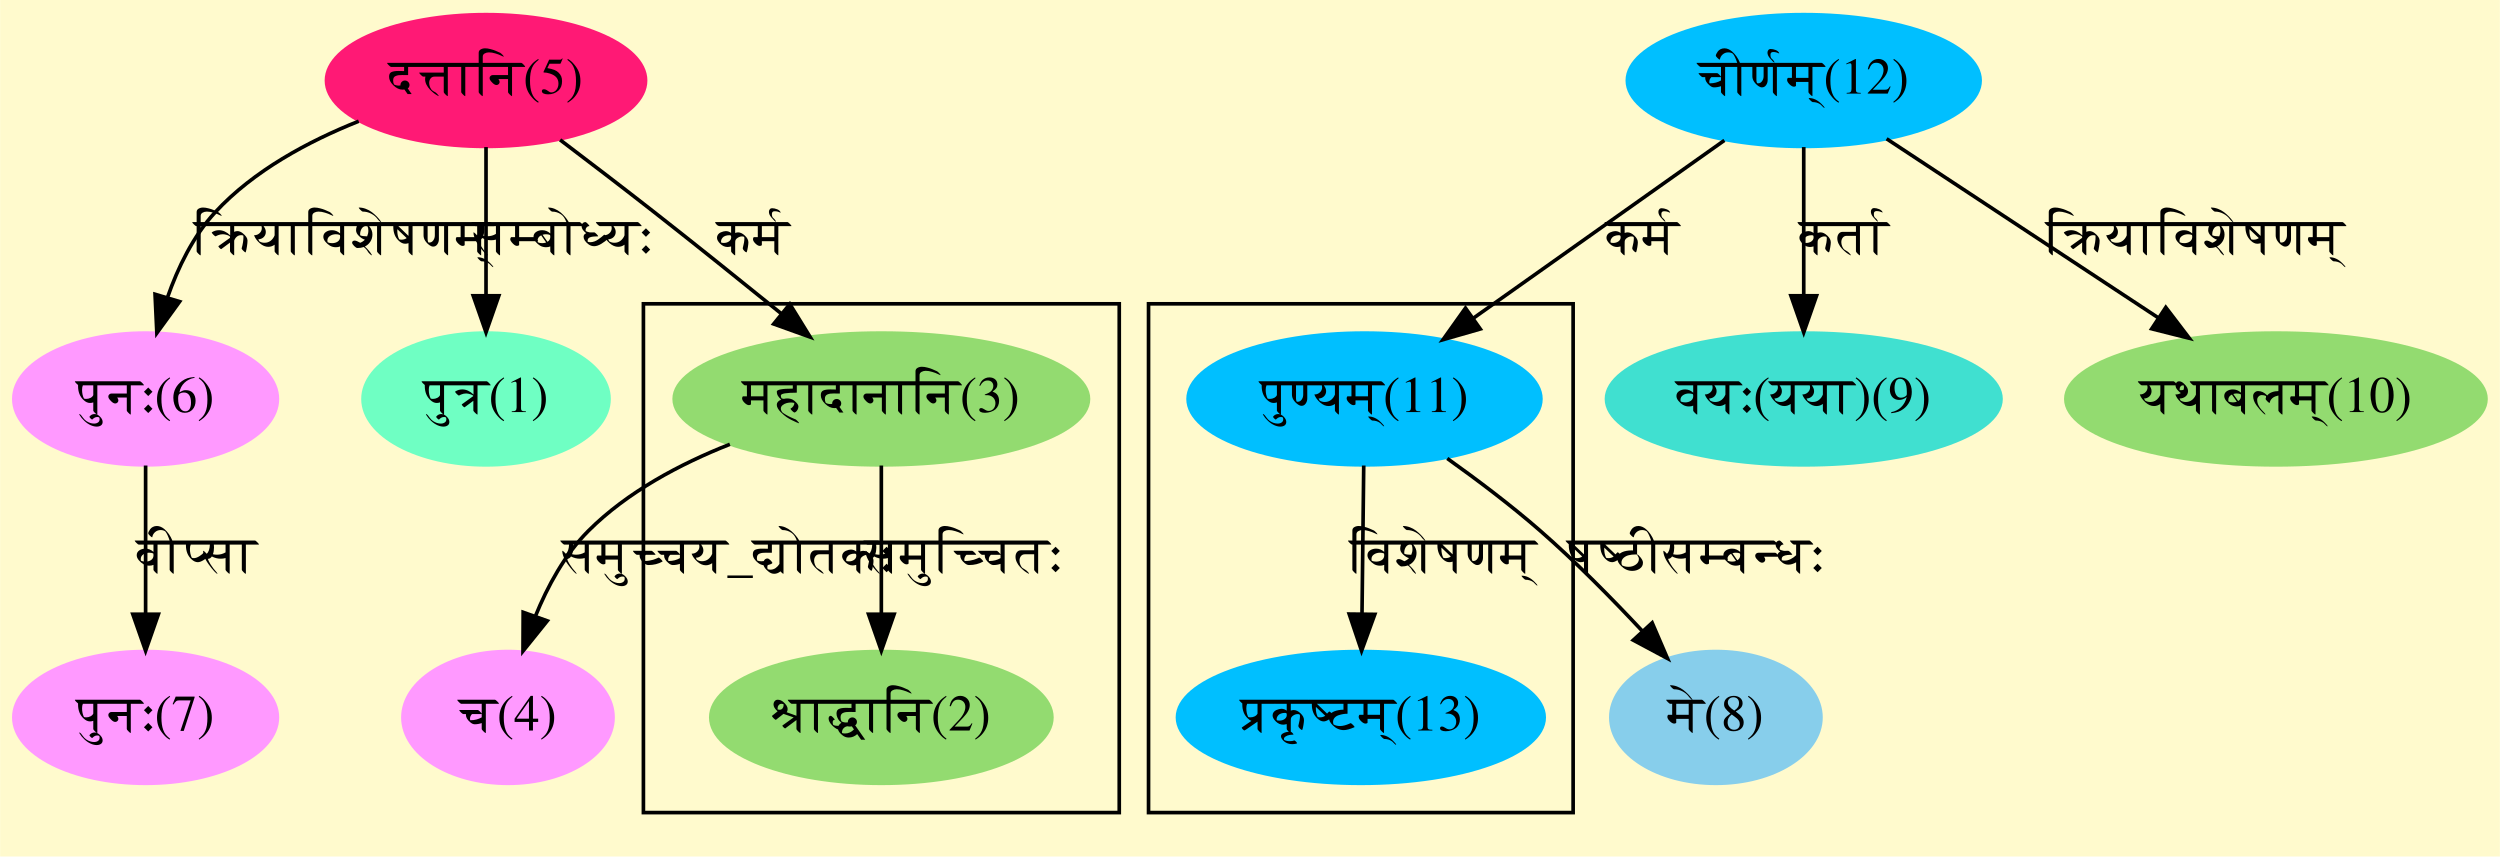
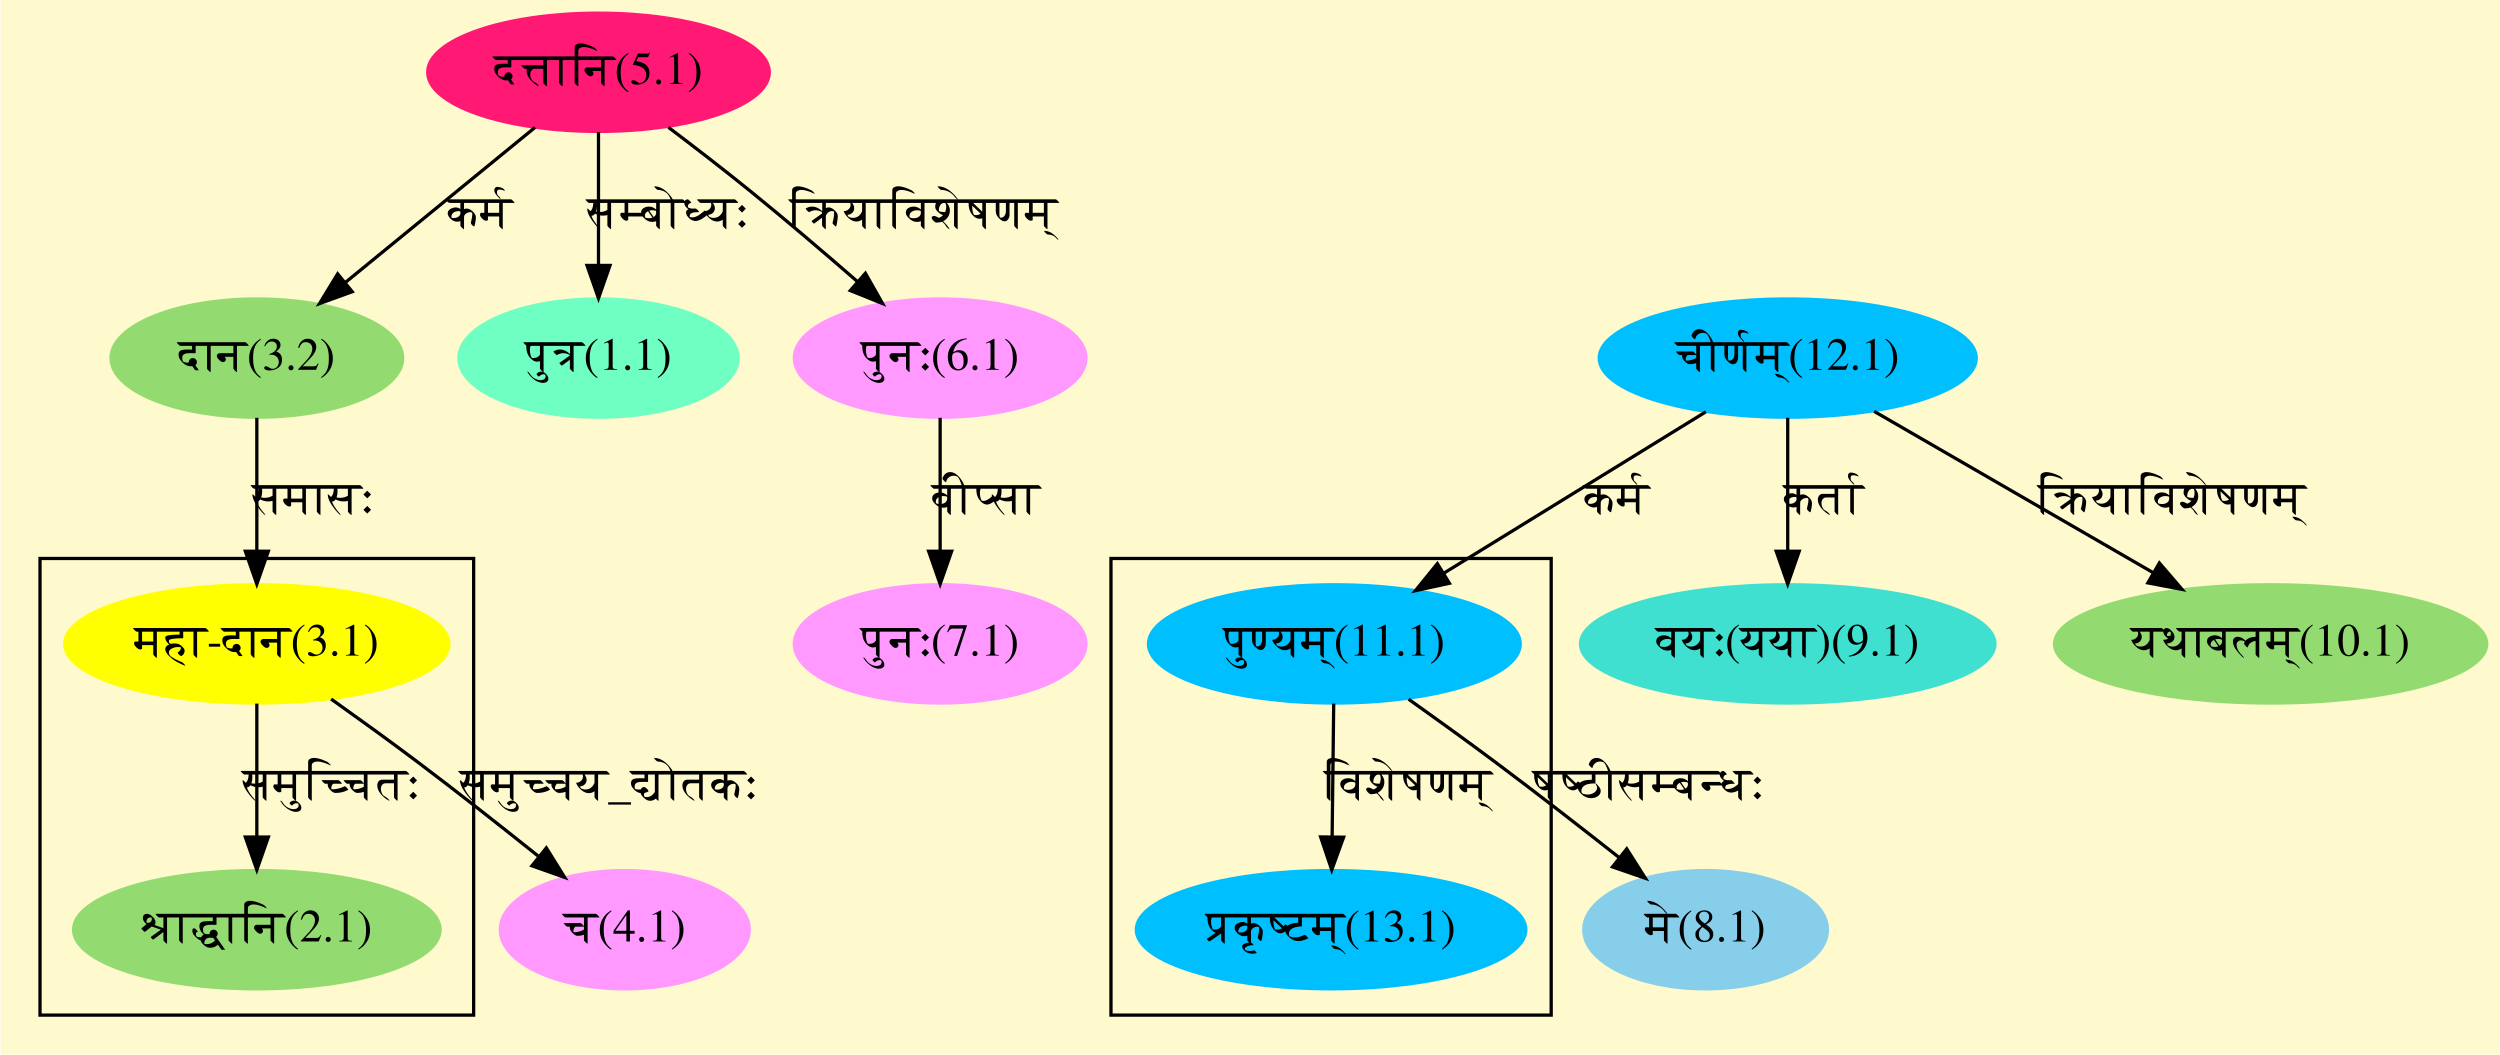
- <svg xmlns="http://www.w3.org/2000/svg" width="683pt" height="234pt" viewBox="0.00 0.00 682.94 234.00">
-   <g id="graph0" class="graph" transform="scale(1 1) rotate(0) translate(4 230)">
-     <polygon fill="#fffacd" stroke="transparent" points="-4,4 -4,-230 678.94,-230 678.94,4 -4,4" />
+ <svg xmlns="http://www.w3.org/2000/svg" width="761pt" height="321pt" viewBox="0.00 0.00 760.64 321.00">
+   <g id="graph0" class="graph" transform="scale(1 1) rotate(0) translate(4 317)">
+     <polygon fill="#fffacd" stroke="transparent" points="-4,4 -4,-317 756.64,-317 756.64,4 -4,4" />
    <g id="clust1" class="cluster">
-       <polygon fill="#fffacd" stroke="black" points="171.75,-8 171.75,-147 301.75,-147 301.75,-8 171.75,-8" />
+       <polygon fill="#fffacd" stroke="black" points="8,-8 8,-147 140,-147 140,-8 8,-8" />
    </g>
    <g id="clust2" class="cluster">
-       <polygon fill="#fffacd" stroke="black" points="309.75,-8 309.75,-147 425.75,-147 425.75,-8 309.75,-8" />
+       <polygon fill="#fffacd" stroke="black" points="334,-8 334,-147 468,-147 468,-8 334,-8" />
    </g>
    <g id="node1" class="node">
-       <ellipse fill="#93db70" stroke="#93db70" cx="236.75" cy="-34" rx="46.59" ry="18" />
-       <text text-anchor="middle" x="236.75" y="-30.3" font-family="Times,serif" font-size="14.00">श्राद्धानि(2)</text>
+       <ellipse fill="#93db70" stroke="#93db70" cx="74" cy="-34" rx="55.79" ry="18" />
+       <text text-anchor="middle" x="74" y="-30.3" font-family="Times,serif" font-size="14.00">श्राद्धानि(2.1)</text>
    </g>
    <g id="node2" class="node">
-       <ellipse fill="#93db70" stroke="#93db70" cx="236.75" cy="-121" rx="56.59" ry="18" />
-       <text text-anchor="middle" x="236.75" y="-117.3" font-family="Times,serif" font-size="14.00">महादानानि(3)</text>
+       <ellipse fill="#ffff00" stroke="#ffff00" cx="74" cy="-121" rx="58.49" ry="18" />
+       <text text-anchor="middle" x="74" y="-117.3" font-family="Times,serif" font-size="14.00">महा-दान(3.1)</text>
    </g>
    <g id="edge2" class="edge">
-       <path fill="none" stroke="black" d="M236.75,-62.27C236.75,-75.58 236.75,-91.19 236.75,-102.82" />
-       <polygon fill="black" stroke="black" points="240.25,-62.2 236.75,-52.2 233.25,-62.2 240.25,-62.2" />
-       <text text-anchor="middle" x="259.25" y="-73.8" font-family="Times,serif" font-size="14.00">समुच्चितः</text>
+       <path fill="none" stroke="black" d="M74,-62.27C74,-75.58 74,-91.19 74,-102.82" />
+       <polygon fill="black" stroke="black" points="77.5,-62.2 74,-52.2 70.5,-62.2 77.5,-62.2" />
+       <text text-anchor="middle" x="96.5" y="-73.8" font-family="Times,serif" font-size="14.00">समुच्चितः</text>
+     </g>
+     <g id="node7" class="node">
+       <ellipse fill="#93db70" stroke="#93db70" cx="74" cy="-208" rx="44.39" ry="18" />
+       <text text-anchor="middle" x="74" y="-204.3" font-family="Times,serif" font-size="14.00">दान(3.2)</text>
+     </g>
+     <g id="edge3" class="edge">
+       <path fill="none" stroke="black" d="M74,-149.27C74,-162.58 74,-178.19 74,-189.82" />
+       <polygon fill="black" stroke="black" points="77.5,-149.2 74,-139.2 70.5,-149.2 77.5,-149.2" />
+       <text text-anchor="middle" x="91" y="-160.8" font-family="Times,serif" font-size="14.00">समासः</text>
+     </g>
+     <g id="node3" class="node">
+       <ellipse fill="#00bfff" stroke="#00bfff" cx="401" cy="-34" rx="59.29" ry="18" />
+       <text text-anchor="middle" x="401" y="-30.3" font-family="Times,serif" font-size="14.00">प्रकृष्टम्(13.1)</text>
+     </g>
+     <g id="node4" class="node">
+       <ellipse fill="#00bfff" stroke="#00bfff" cx="402" cy="-121" rx="56.59" ry="18" />
+       <text text-anchor="middle" x="402" y="-117.3" font-family="Times,serif" font-size="14.00">पुण्यम्(11.1)</text>
+     </g>
+     <g id="edge12" class="edge">
+       <path fill="none" stroke="black" d="M401.32,-62.27C401.48,-75.58 401.66,-91.19 401.8,-102.82" />
+       <polygon fill="black" stroke="black" points="404.82,-62.16 401.2,-52.2 397.82,-62.24 404.82,-62.16" />
+       <text text-anchor="middle" x="424.5" y="-73.8" font-family="Times,serif" font-size="14.00">विशेषणम्</text>
+     </g>
+     <g id="node13" class="node">
+       <ellipse fill="#00bfff" stroke="#00bfff" cx="540" cy="-208" rx="57.39" ry="18" />
+       <text text-anchor="middle" x="540" y="-204.3" font-family="Times,serif" font-size="14.00">चीर्णम्(12.1)</text>
+     </g>
+     <g id="edge11" class="edge">
+       <path fill="none" stroke="black" d="M435.31,-142.52C459.87,-157.65 492.76,-177.91 515.08,-191.65" />
+       <polygon fill="black" stroke="black" points="437.02,-139.46 426.67,-137.2 433.35,-145.42 437.02,-139.46" />
+       <text text-anchor="middle" x="488" y="-160.8" font-family="Times,serif" font-size="14.00">कर्म</text>
+     </g>
+     <g id="node5" class="node">
+       <ellipse fill="#6fffc3" stroke="#6fffc3" cx="178" cy="-208" rx="42.49" ry="18" />
+       <text text-anchor="middle" x="178" y="-204.3" font-family="Times,serif" font-size="14.00">पुत्र(1.1)</text>
    </g>
    <g id="node6" class="node">
-       <ellipse fill="#ff1975" stroke="#ff1975" cx="128.75" cy="-208" rx="43.59" ry="18" />
-       <text text-anchor="middle" x="128.75" y="-204.3" font-family="Times,serif" font-size="14.00">दत्तानि(5)</text>
+       <ellipse fill="#ff1975" stroke="#ff1975" cx="178" cy="-295" rx="51.99" ry="18" />
+       <text text-anchor="middle" x="178" y="-291.3" font-family="Times,serif" font-size="14.00">दत्तानि(5.1)</text>
    </g>
-     <g id="edge3" class="edge">
-       <path fill="none" stroke="black" d="M209.47,-144.27C198.7,-152.99 186.2,-163.03 174.75,-172 166.37,-178.56 157.05,-185.69 148.99,-191.79" />
-       <polygon fill="black" stroke="black" points="211.75,-146.93 217.31,-137.91 207.34,-141.49 211.75,-146.93" />
-       <text text-anchor="middle" x="201.75" y="-160.8" font-family="Times,serif" font-size="14.00">कर्म</text>
+     <g id="edge1" class="edge">
+       <path fill="none" stroke="black" d="M178,-236.27C178,-249.58 178,-265.19 178,-276.82" />
+       <polygon fill="black" stroke="black" points="181.5,-236.2 178,-226.2 174.5,-236.2 181.5,-236.2" />
+       <text text-anchor="middle" x="199" y="-247.8" font-family="Times,serif" font-size="14.00">सम्बोध्यः</text>
    </g>
-     <g id="node3" class="node">
-       <ellipse fill="#00bfff" stroke="#00bfff" cx="367.75" cy="-34" rx="50.09" ry="18" />
-       <text text-anchor="middle" x="367.75" y="-30.3" font-family="Times,serif" font-size="14.00">प्रकृष्टम्(13)</text>
+     <g id="edge4" class="edge">
+       <path fill="none" stroke="black" d="M100.97,-231.04C119.06,-245.83 142.45,-264.95 158.69,-278.22" />
+       <polygon fill="black" stroke="black" points="103.03,-228.21 93.08,-224.59 98.6,-233.63 103.03,-228.21" />
+       <text text-anchor="middle" x="142" y="-247.8" font-family="Times,serif" font-size="14.00">कर्म</text>
    </g>
-     <g id="node4" class="node">
-       <ellipse fill="#00bfff" stroke="#00bfff" cx="368.75" cy="-121" rx="48.19" ry="18" />
-       <text text-anchor="middle" x="368.75" y="-117.3" font-family="Times,serif" font-size="14.00">पुण्यम्(11)</text>
+     <g id="node8" class="node">
+       <ellipse fill="#ff99ff" stroke="#ff99ff" cx="186" cy="-34" rx="37.89" ry="18" />
+       <text text-anchor="middle" x="186" y="-30.3" font-family="Times,serif" font-size="14.00">च(4.1)</text>
    </g>
-     <g id="edge11" class="edge">
-       <path fill="none" stroke="black" d="M368.07,-62.27C368.22,-75.58 368.41,-91.19 368.54,-102.82" />
-       <polygon fill="black" stroke="black" points="371.57,-62.16 367.95,-52.2 364.57,-62.24 371.57,-62.16" />
-       <text text-anchor="middle" x="390.25" y="-73.8" font-family="Times,serif" font-size="14.00">विशेषणम्</text>
+     <g id="edge5" class="edge">
+       <path fill="none" stroke="black" d="M159.62,-56.43C148.43,-65.39 135.18,-75.83 123,-85 114.48,-91.42 104.97,-98.27 96.62,-104.21" />
+       <polygon fill="black" stroke="black" points="162.12,-58.9 167.72,-49.91 157.74,-53.45 162.12,-58.9" />
+       <text text-anchor="middle" x="181" y="-73.8" font-family="Times,serif" font-size="14.00">समुच्चय_द्योतकः</text>
+     </g>
+     <g id="node9" class="node">
+       <ellipse fill="#ff99ff" stroke="#ff99ff" cx="282" cy="-208" rx="44.39" ry="18" />
+       <text text-anchor="middle" x="282" y="-204.3" font-family="Times,serif" font-size="14.00">पुनः(6.1)</text>
+     </g>
+     <g id="edge6" class="edge">
+       <path fill="none" stroke="black" d="M256.8,-231.31C246.72,-240.08 234.92,-250.15 224,-259 216.05,-265.44 207.13,-272.31 199.28,-278.24" />
+       <polygon fill="black" stroke="black" points="259.25,-233.82 264.47,-224.6 254.64,-228.55 259.25,-233.82" />
+       <text text-anchor="middle" x="277" y="-247.8" font-family="Times,serif" font-size="14.00">क्रियाविशेषणम्</text>
+     </g>
+     <g id="node10" class="node">
+       <ellipse fill="#ff99ff" stroke="#ff99ff" cx="282" cy="-121" rx="44.39" ry="18" />
+       <text text-anchor="middle" x="282" y="-117.3" font-family="Times,serif" font-size="14.00">पुनः(7.1)</text>
+     </g>
+     <g id="edge7" class="edge">
+       <path fill="none" stroke="black" d="M282,-149.27C282,-162.58 282,-178.19 282,-189.82" />
+       <polygon fill="black" stroke="black" points="285.5,-149.2 282,-139.2 278.5,-149.2 285.5,-149.2" />
+       <text text-anchor="middle" x="296" y="-160.8" font-family="Times,serif" font-size="14.00">वीप्सा</text>
+     </g>
+     <g id="node11" class="node">
+       <ellipse fill="#87ceeb" stroke="#87ceeb" cx="515" cy="-34" rx="37.09" ry="18" />
+       <text text-anchor="middle" x="515" y="-30.3" font-family="Times,serif" font-size="14.00">मे(8.1)</text>
+     </g>
+     <g id="edge8" class="edge">
+       <path fill="none" stroke="black" d="M488.74,-55.92C477.25,-64.98 463.54,-75.63 451,-85 442.46,-91.38 432.94,-98.24 424.59,-104.17" />
+       <polygon fill="black" stroke="black" points="491,-58.6 496.68,-49.65 486.66,-53.11 491,-58.6" />
+       <text text-anchor="middle" x="497.5" y="-73.8" font-family="Times,serif" font-size="14.00">षष्ठीसम्बन्धः</text>
    </g>
    <g id="node12" class="node">
-       <ellipse fill="#00bfff" stroke="#00bfff" cx="488.75" cy="-208" rx="48.19" ry="18" />
-       <text text-anchor="middle" x="488.75" y="-204.3" font-family="Times,serif" font-size="14.00">चीर्णम्(12)</text>
+       <ellipse fill="#40e0d0" stroke="#40e0d0" cx="540" cy="-121" rx="63.09" ry="18" />
+       <text text-anchor="middle" x="540" y="-117.3" font-family="Times,serif" font-size="14.00">वयः(यया)(9.1)</text>
+     </g>
+     <g id="edge9" class="edge">
+       <path fill="none" stroke="black" d="M540,-149.27C540,-162.58 540,-178.19 540,-189.82" />
+       <polygon fill="black" stroke="black" points="543.5,-149.2 540,-139.2 536.5,-149.2 543.5,-149.2" />
+       <text text-anchor="middle" x="551" y="-160.8" font-family="Times,serif" font-size="14.00">कर्ता</text>
+     </g>
+     <g id="node14" class="node">
+       <ellipse fill="#93db70" stroke="#93db70" cx="687" cy="-121" rx="65.79" ry="18" />
+       <text text-anchor="middle" x="687" y="-117.3" font-family="Times,serif" font-size="14.00">यथाबलम्(10.1)</text>
    </g>
    <g id="edge10" class="edge">
-       <path fill="none" stroke="black" d="M398.56,-143.12C419.82,-158.18 447.93,-178.09 467.07,-191.65" />
-       <polygon fill="black" stroke="black" points="400.38,-140.12 390.2,-137.2 396.34,-145.83 400.38,-140.12" />
-       <text text-anchor="middle" x="444.75" y="-160.8" font-family="Times,serif" font-size="14.00">कर्म</text>
-     </g>
-     <g id="node5" class="node">
-       <ellipse fill="#6fffc3" stroke="#6fffc3" cx="128.75" cy="-121" rx="33.6" ry="18" />
-       <text text-anchor="middle" x="128.75" y="-117.3" font-family="Times,serif" font-size="14.00">पुत्र(1)</text>
-     </g>
-     <g id="edge1" class="edge">
-       <path fill="none" stroke="black" d="M128.75,-149.27C128.75,-162.58 128.75,-178.19 128.75,-189.82" />
-       <polygon fill="black" stroke="black" points="132.25,-149.2 128.75,-139.2 125.25,-149.2 132.25,-149.2" />
-       <text text-anchor="middle" x="149.75" y="-160.8" font-family="Times,serif" font-size="14.00">सम्बोध्यः</text>
-     </g>
-     <g id="node7" class="node">
-       <ellipse fill="#ff99ff" stroke="#ff99ff" cx="134.75" cy="-34" rx="28.7" ry="18" />
-       <text text-anchor="middle" x="134.75" y="-30.3" font-family="Times,serif" font-size="14.00">च(4)</text>
-     </g>
-     <g id="edge4" class="edge">
-       <path fill="none" stroke="black" d="M142.2,-61.56C145.57,-69.87 150.28,-78.55 156.75,-85 167.37,-95.6 181.74,-103.24 195.37,-108.62" />
-       <polygon fill="black" stroke="black" points="145.49,-60.38 138.85,-52.13 138.9,-62.72 145.49,-60.38" />
-       <text text-anchor="middle" x="194.75" y="-73.8" font-family="Times,serif" font-size="14.00">समुच्चय_द्योतकः</text>
-     </g>
-     <g id="node8" class="node">
-       <ellipse fill="#ff99ff" stroke="#ff99ff" cx="35.75" cy="-121" rx="36" ry="18" />
-       <text text-anchor="middle" x="35.75" y="-117.3" font-family="Times,serif" font-size="14.00">पुनः(6)</text>
-     </g>
-     <g id="edge5" class="edge">
-       <path fill="none" stroke="black" d="M41.71,-148.7C44.58,-156.92 48.74,-165.5 54.75,-172 65.26,-183.38 80.24,-191.41 93.97,-196.88" />
-       <polygon fill="black" stroke="black" points="45.04,-147.6 38.82,-139.02 38.33,-149.6 45.04,-147.6" />
-       <text text-anchor="middle" x="89.75" y="-160.8" font-family="Times,serif" font-size="14.00">क्रियाविशेषणम्</text>
-     </g>
-     <g id="node9" class="node">
-       <ellipse fill="#ff99ff" stroke="#ff99ff" cx="35.75" cy="-34" rx="36" ry="18" />
-       <text text-anchor="middle" x="35.75" y="-30.3" font-family="Times,serif" font-size="14.00">पुनः(7)</text>
-     </g>
-     <g id="edge6" class="edge">
-       <path fill="none" stroke="black" d="M35.75,-62.27C35.75,-75.58 35.75,-91.19 35.75,-102.82" />
-       <polygon fill="black" stroke="black" points="39.25,-62.2 35.75,-52.2 32.25,-62.2 39.25,-62.2" />
-       <text text-anchor="middle" x="49.75" y="-73.8" font-family="Times,serif" font-size="14.00">वीप्सा</text>
-     </g>
-     <g id="node10" class="node">
-       <ellipse fill="#87ceeb" stroke="#87ceeb" cx="464.75" cy="-34" rx="28.7" ry="18" />
-       <text text-anchor="middle" x="464.75" y="-30.3" font-family="Times,serif" font-size="14.00">मे(8)</text>
-     </g>
-     <g id="edge7" class="edge">
-       <path fill="none" stroke="black" d="M444.69,-57.56C436.37,-66.46 426.42,-76.55 416.75,-85 408.82,-91.92 399.59,-98.88 391.36,-104.75" />
-       <polygon fill="black" stroke="black" points="447.34,-59.85 451.53,-50.11 442.18,-55.11 447.34,-59.85" />
-       <text text-anchor="middle" x="459.25" y="-73.8" font-family="Times,serif" font-size="14.00">षष्ठीसम्बन्धः</text>
-     </g>
-     <g id="node11" class="node">
-       <ellipse fill="#40e0d0" stroke="#40e0d0" cx="488.75" cy="-121" rx="53.89" ry="18" />
-       <text text-anchor="middle" x="488.75" y="-117.3" font-family="Times,serif" font-size="14.00">वयः(यया)(9)</text>
-     </g>
-     <g id="edge8" class="edge">
-       <path fill="none" stroke="black" d="M488.75,-149.27C488.75,-162.58 488.75,-178.19 488.75,-189.82" />
-       <polygon fill="black" stroke="black" points="492.25,-149.2 488.75,-139.2 485.25,-149.2 492.25,-149.2" />
-       <text text-anchor="middle" x="499.75" y="-160.8" font-family="Times,serif" font-size="14.00">कर्ता</text>
-     </g>
-     <g id="node13" class="node">
-       <ellipse fill="#93db70" stroke="#93db70" cx="617.75" cy="-121" rx="57.39" ry="18" />
-       <text text-anchor="middle" x="617.75" y="-117.3" font-family="Times,serif" font-size="14.00">यथाबलम्(10)</text>
-     </g>
-     <g id="edge9" class="edge">
-       <path fill="none" stroke="black" d="M585.64,-143.16C562.54,-158.37 531.97,-178.52 511.39,-192.08" />
-       <polygon fill="black" stroke="black" points="587.66,-146.02 594.09,-137.59 583.81,-140.17 587.66,-146.02" />
-       <text text-anchor="middle" x="595.75" y="-160.8" font-family="Times,serif" font-size="14.00">क्रियाविशेषणम्</text>
+       <path fill="none" stroke="black" d="M651.16,-142.72C624.94,-157.88 589.96,-178.11 566.3,-191.79" />
+       <polygon fill="black" stroke="black" points="653.13,-145.63 660.04,-137.59 649.63,-139.57 653.13,-145.63" />
+       <text text-anchor="middle" x="657" y="-160.8" font-family="Times,serif" font-size="14.00">क्रियाविशेषणम्</text>
    </g>
  </g>
</svg>
